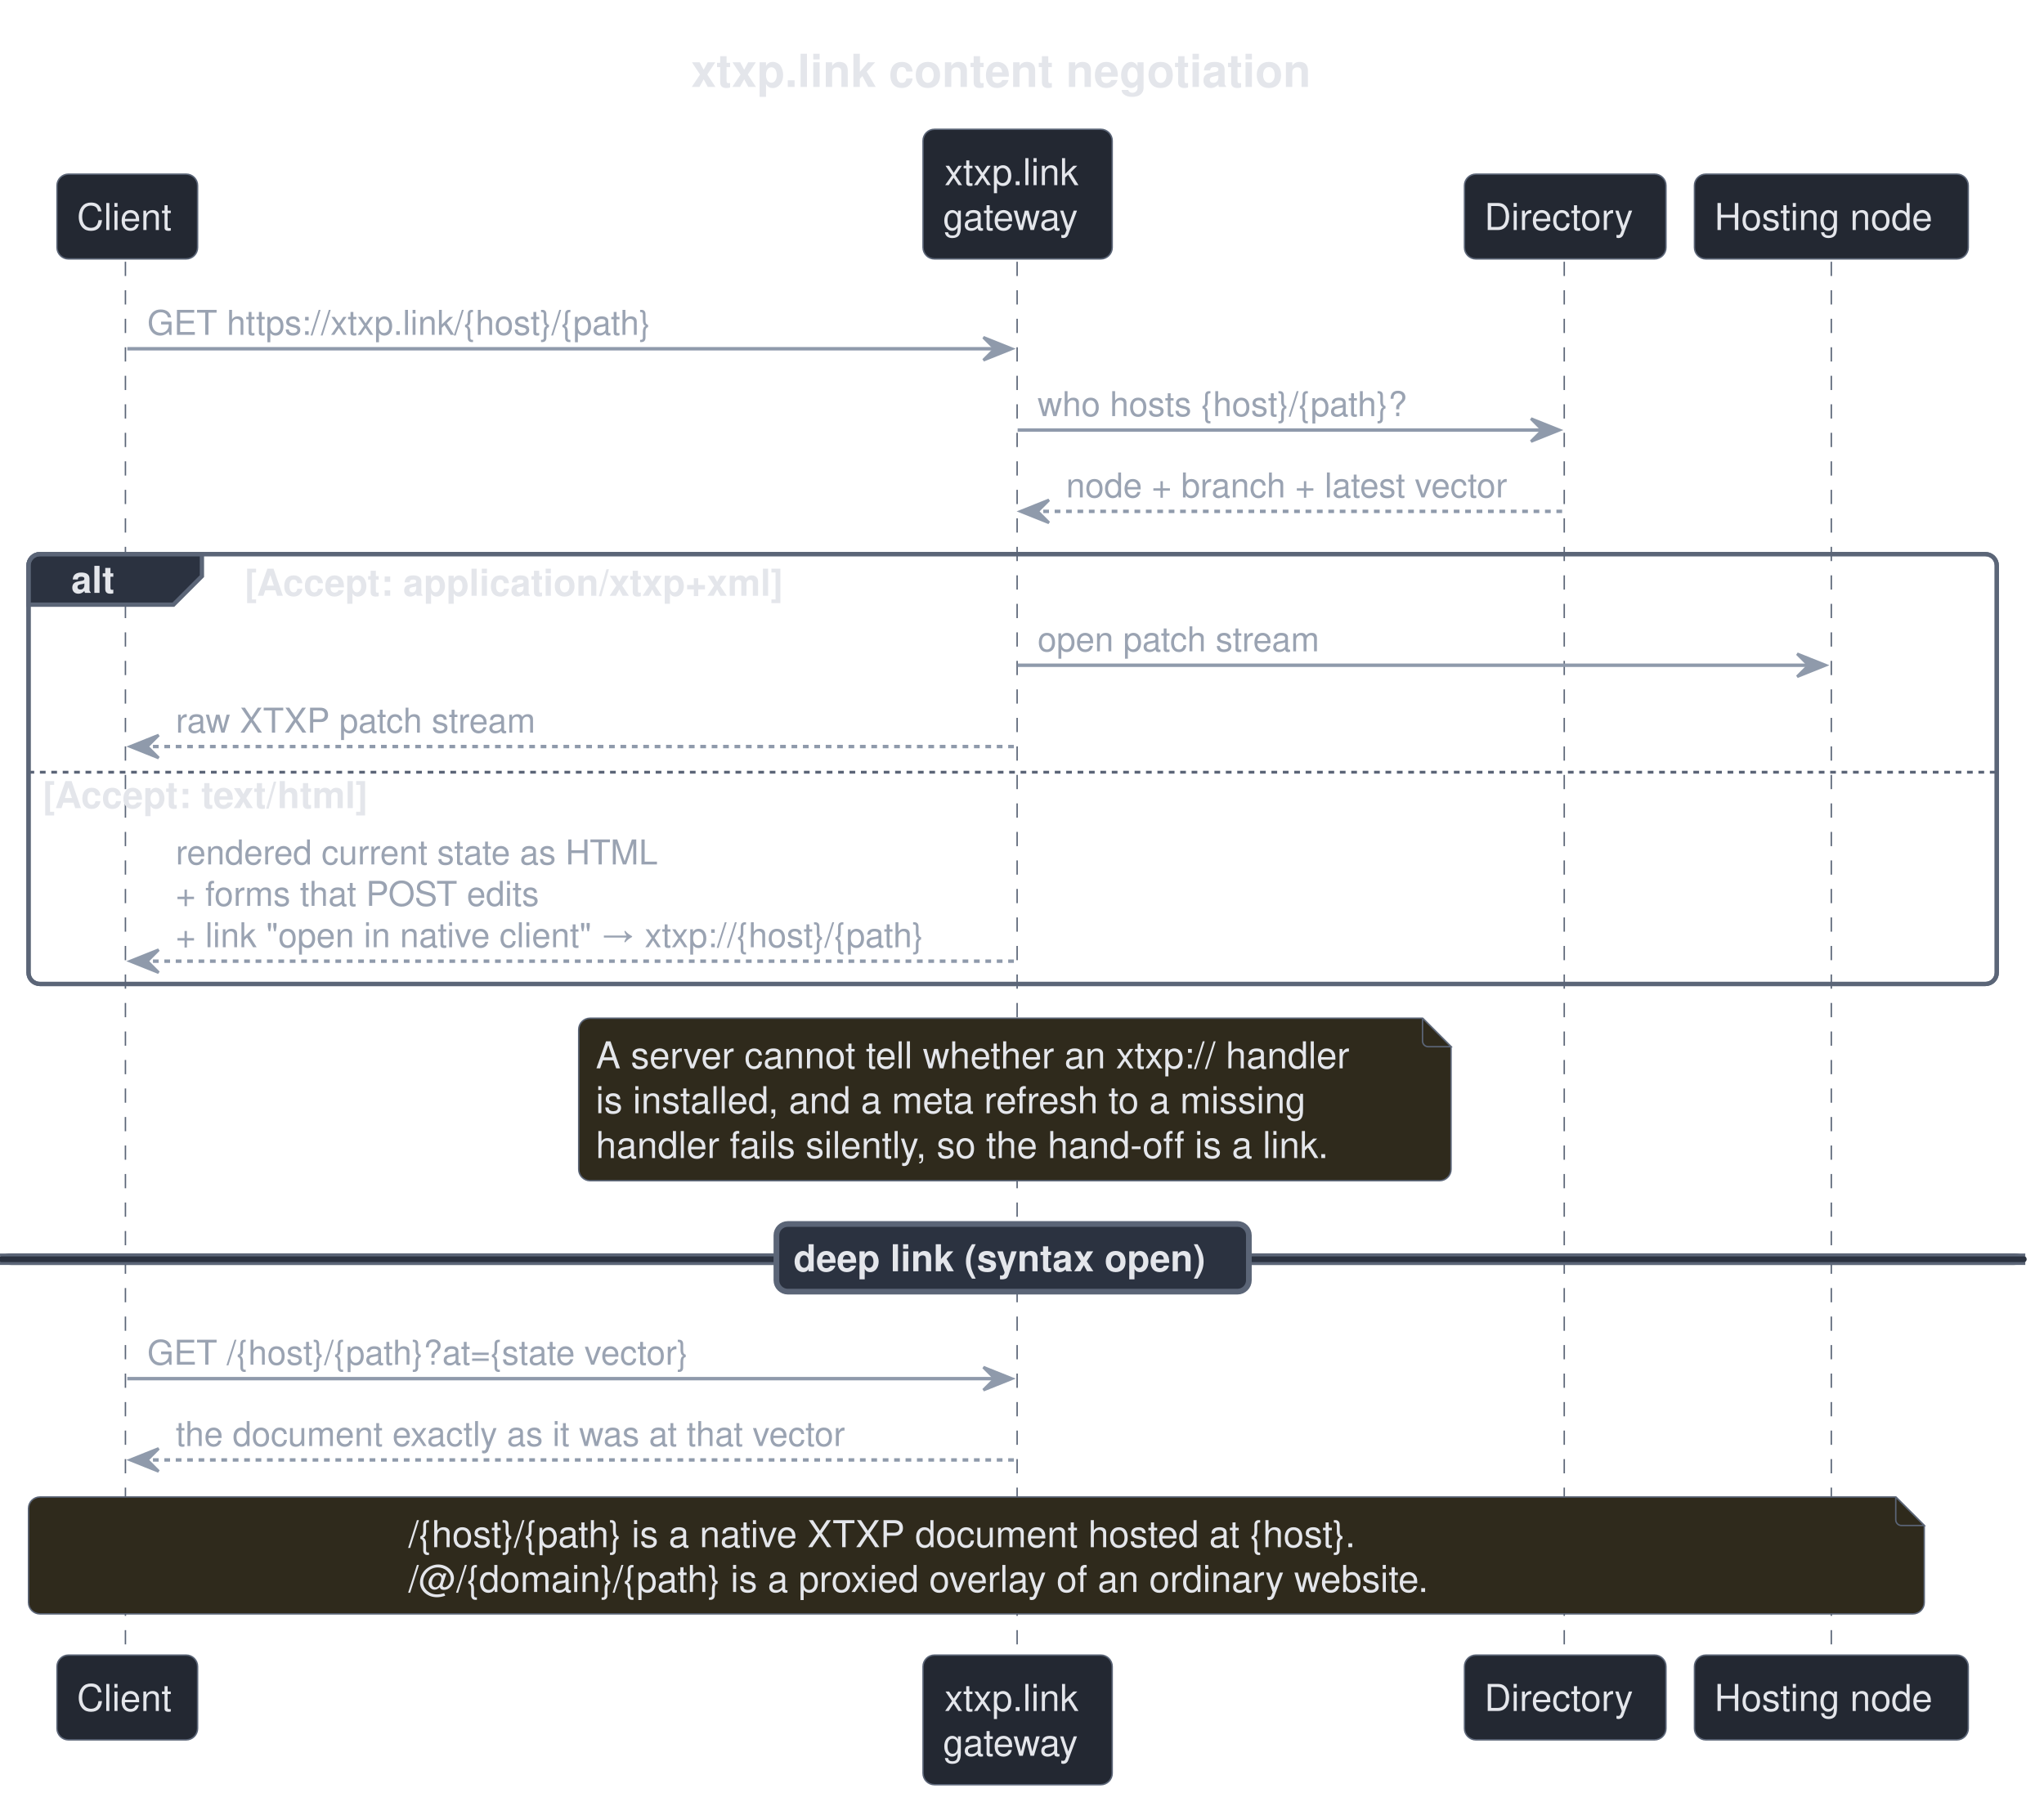
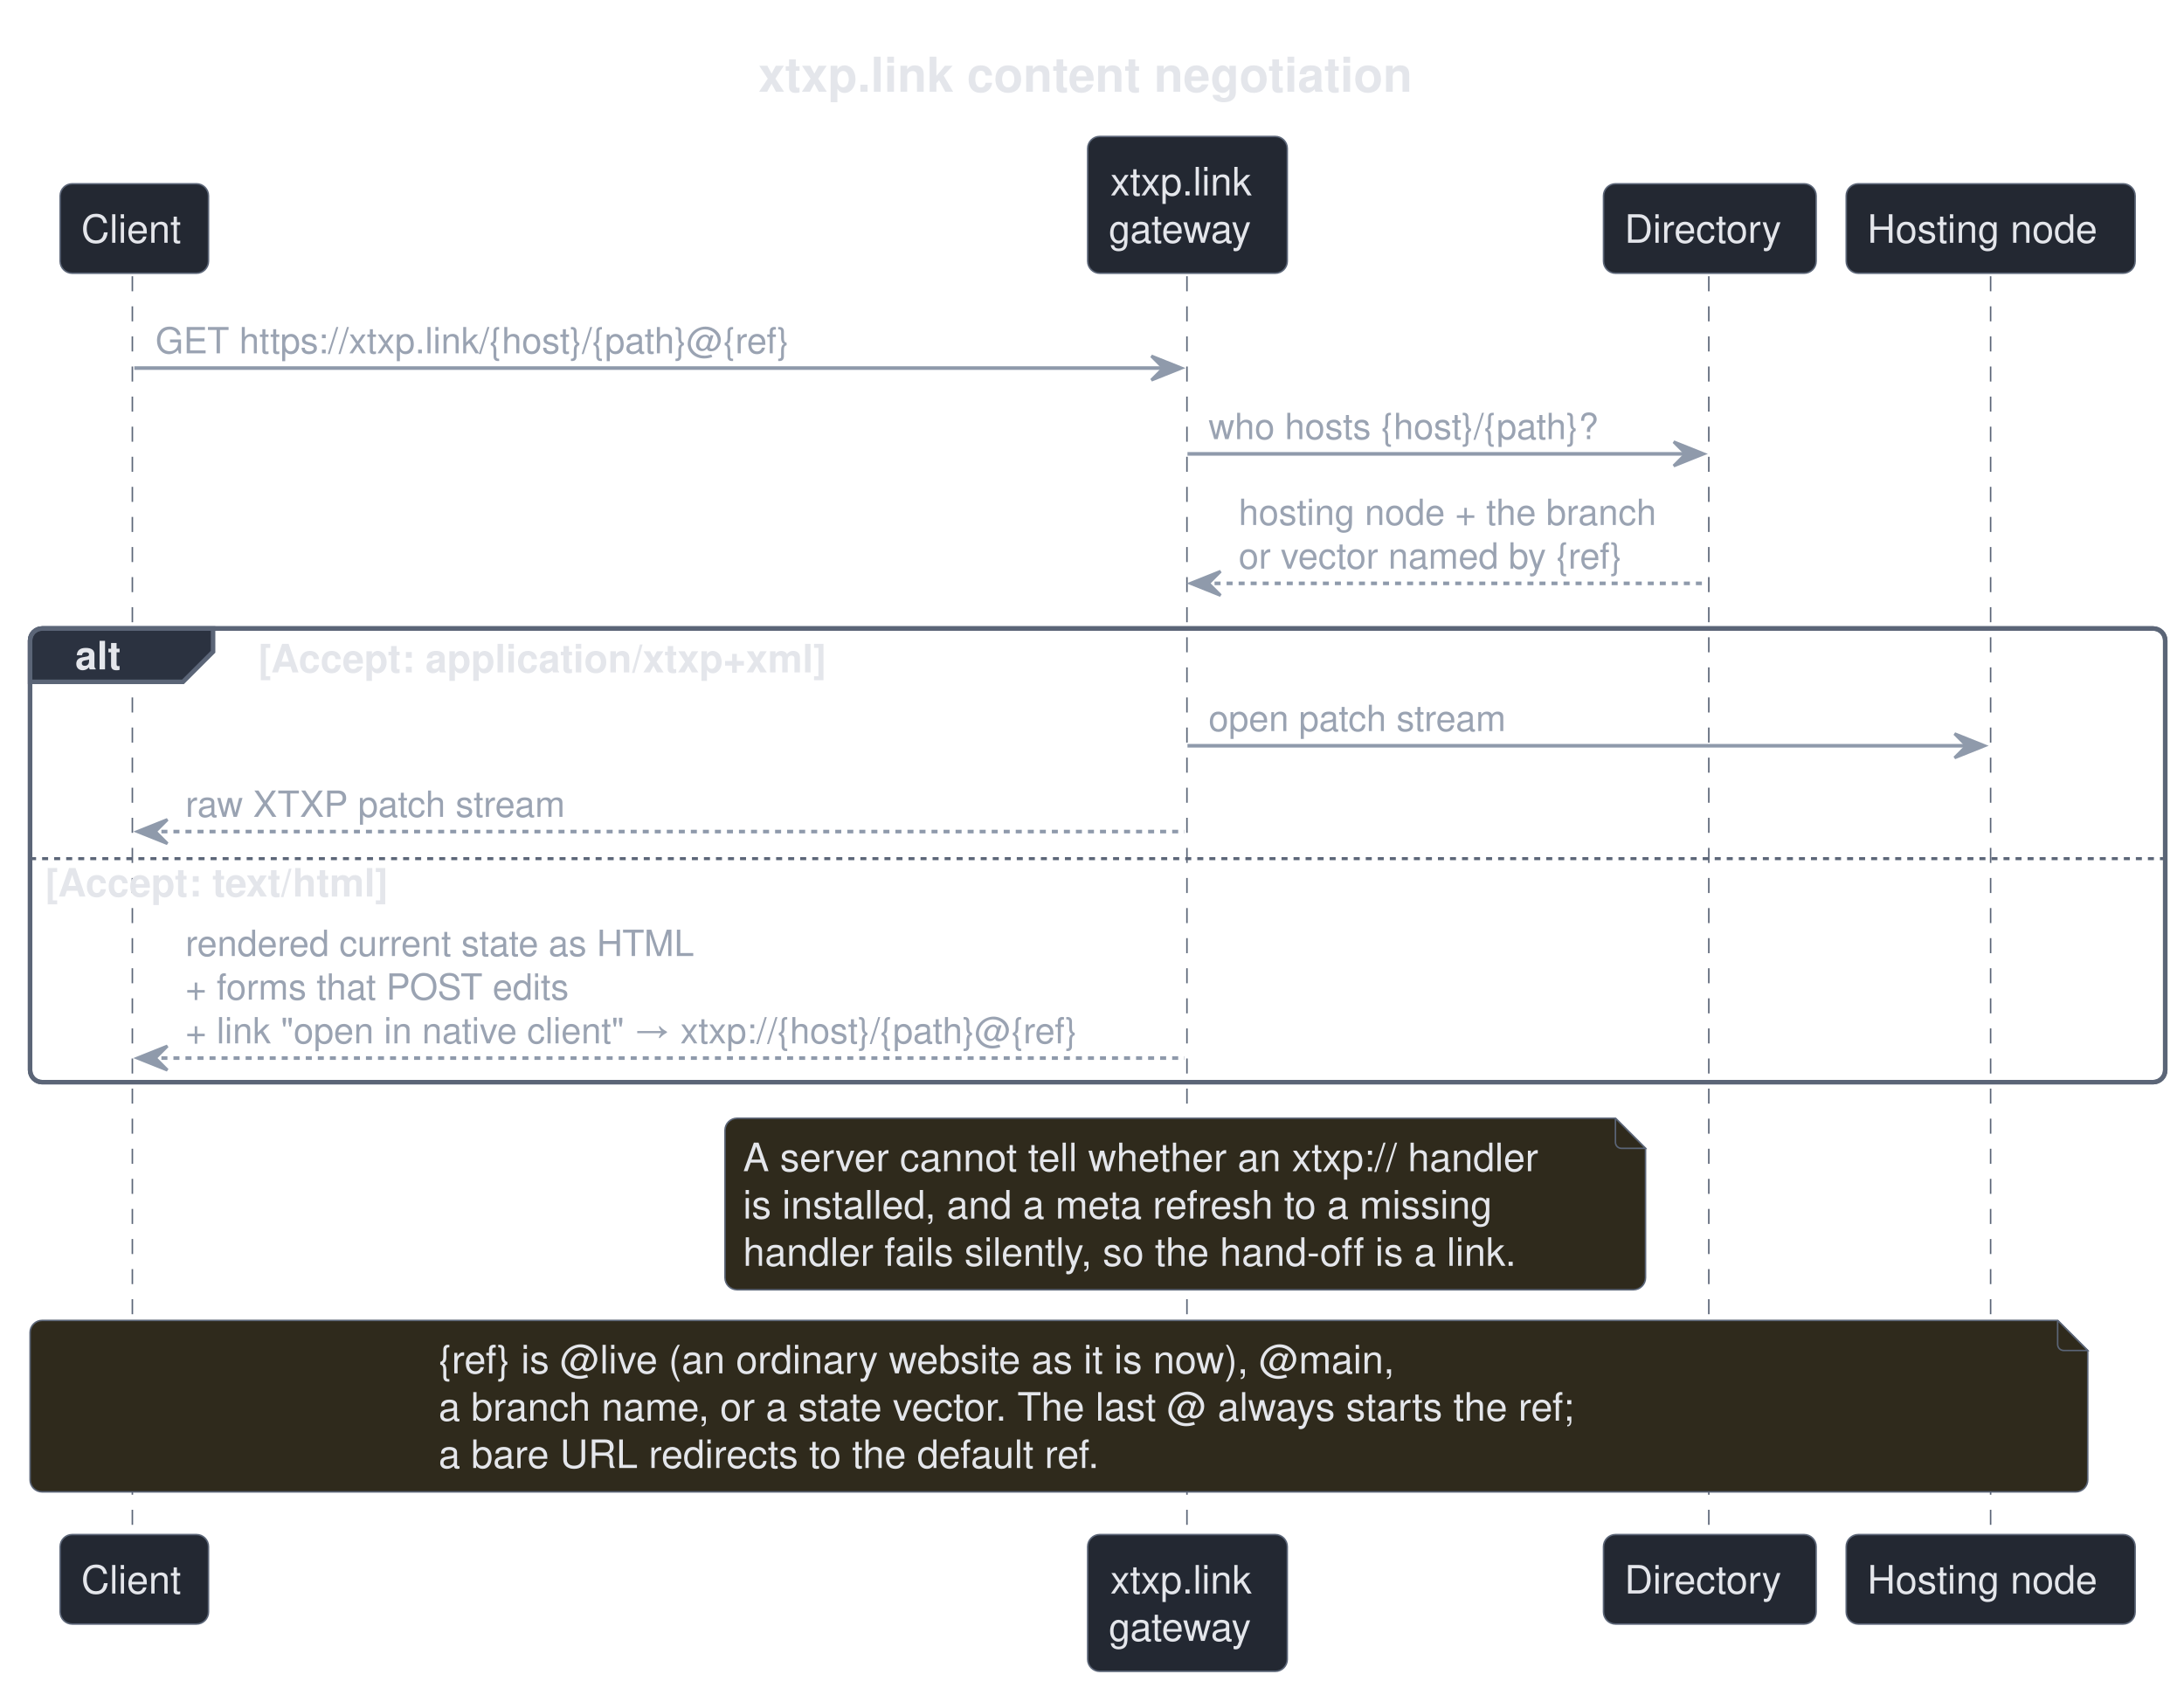
- <svg xmlns="http://www.w3.org/2000/svg" contentStyleType="text/css" data-diagram-type="SEQUENCE" height="632px" preserveAspectRatio="none" style="width:717px;height:632px;" version="1.1" viewBox="0 0 717 632" width="717px" zoomAndPan="magnify">
+ <svg xmlns="http://www.w3.org/2000/svg" contentStyleType="text/css" data-diagram-type="SEQUENCE" height="561px" preserveAspectRatio="none" style="width:726px;height:561px;" version="1.1" viewBox="0 0 726 561" width="726px" zoomAndPan="magnify">
  <defs />
  <g>
-     <text fill="#E4E6EB" font-family="Helvetica" font-size="16" font-weight="bold" lengthAdjust="spacing" textLength="224.609" x="242.412" y="30.5">xtxp.link content negotiation</text>
-     <rect fill="none" height="150.786" rx="4" ry="4" style="stroke:#5B6577;stroke-width:1.5;" width="690.434" x="10" y="194.377" />
+     <text fill="#E4E6EB" font-family="Helvetica" font-size="16" font-weight="bold" lengthAdjust="spacing" textLength="224.609" x="252.074" y="30.5">xtxp.link content negotiation</text>
+     <rect fill="none" height="150.786" rx="4" ry="4" style="stroke:#5B6577;stroke-width:1.5;" width="709.758" x="10" y="208.897" />
    <g>
-       <rect fill="#000000" fill-opacity="0" height="489.761" width="8" x="40.653" y="91.818" />
-       <line style="stroke:#5B6577;stroke-width:0.5;stroke-dasharray:5,5;" x1="44" x2="44" y1="91.818" y2="581.579" />
+       <rect fill="#000000" fill-opacity="0" height="419.241" width="8" x="40.653" y="91.818" />
+       <line style="stroke:#5B6577;stroke-width:0.5;stroke-dasharray:5,5;" x1="44" x2="44" y1="91.818" y2="511.06" />
    </g>
    <g>
-       <rect fill="#000000" fill-opacity="0" height="489.761" width="8" x="352.963" y="91.818" />
-       <line style="stroke:#5B6577;stroke-width:0.5;stroke-dasharray:5,5;" x1="356.789" x2="356.789" y1="91.818" y2="581.579" />
+       <rect fill="#000000" fill-opacity="0" height="419.241" width="8" x="390.739" y="91.818" />
+       <line style="stroke:#5B6577;stroke-width:0.5;stroke-dasharray:5,5;" x1="394.564" x2="394.564" y1="91.818" y2="511.06" />
    </g>
    <g>
-       <rect fill="#000000" fill-opacity="0" height="489.761" width="8" x="545.051" y="91.818" />
-       <line style="stroke:#5B6577;stroke-width:0.5;stroke-dasharray:5,5;" x1="548.712" x2="548.712" y1="91.818" y2="581.579" />
+       <rect fill="#000000" fill-opacity="0" height="419.241" width="8" x="564.375" y="91.818" />
+       <line style="stroke:#5B6577;stroke-width:0.5;stroke-dasharray:5,5;" x1="568.036" x2="568.036" y1="91.818" y2="511.06" />
    </g>
    <g>
-       <rect fill="#000000" fill-opacity="0" height="489.761" width="8" x="638.412" y="91.818" />
-       <line style="stroke:#5B6577;stroke-width:0.5;stroke-dasharray:5,5;" x1="642.39" x2="642.39" y1="91.818" y2="581.579" />
+       <rect fill="#000000" fill-opacity="0" height="419.241" width="8" x="657.736" y="91.818" />
+       <line style="stroke:#5B6577;stroke-width:0.5;stroke-dasharray:5,5;" x1="661.715" x2="661.715" y1="91.818" y2="511.06" />
    </g>
    <g class="participant participant-head" data-participant="c">
      <rect fill="#232832" height="29.73" rx="4" ry="4" style="stroke:#5B6577;stroke-width:0.5;" width="49.306" x="20" y="61.089" />
      <text fill="#E4E6EB" font-family="Helvetica" font-size="13" lengthAdjust="spacing" textLength="35.306" x="27" y="80.683">Client</text>
    </g>
    <g class="participant participant-tail" data-participant="c">
-       <rect fill="#232832" height="29.73" rx="4" ry="4" style="stroke:#5B6577;stroke-width:0.5;" width="49.306" x="20" y="580.579" />
-       <text fill="#E4E6EB" font-family="Helvetica" font-size="13" lengthAdjust="spacing" textLength="35.306" x="27" y="600.173">Client</text>
+       <rect fill="#232832" height="29.73" rx="4" ry="4" style="stroke:#5B6577;stroke-width:0.5;" width="49.306" x="20" y="510.06" />
+       <text fill="#E4E6EB" font-family="Helvetica" font-size="13" lengthAdjust="spacing" textLength="35.306" x="27" y="529.653">Client</text>
    </g>
    <g class="participant participant-head" data-participant="gw">
-       <rect fill="#232832" height="45.459" rx="4" ry="4" style="stroke:#5B6577;stroke-width:0.5;" width="66.349" x="323.789" y="45.359" />
-       <text fill="#E4E6EB" font-family="Helvetica" font-size="13" lengthAdjust="spacing" textLength="51.264" x="331.332" y="64.953">xtxp.link</text>
-       <text fill="#E4E6EB" font-family="Helvetica" font-size="13" lengthAdjust="spacing" textLength="52.349" x="330.789" y="80.683">gateway</text>
+       <rect fill="#232832" height="45.459" rx="4" ry="4" style="stroke:#5B6577;stroke-width:0.5;" width="66.349" x="361.564" y="45.359" />
+       <text fill="#E4E6EB" font-family="Helvetica" font-size="13" lengthAdjust="spacing" textLength="51.264" x="369.107" y="64.953">xtxp.link</text>
+       <text fill="#E4E6EB" font-family="Helvetica" font-size="13" lengthAdjust="spacing" textLength="52.349" x="368.564" y="80.683">gateway</text>
    </g>
    <g class="participant participant-tail" data-participant="gw">
-       <rect fill="#232832" height="45.459" rx="4" ry="4" style="stroke:#5B6577;stroke-width:0.5;" width="66.349" x="323.789" y="580.579" />
-       <text fill="#E4E6EB" font-family="Helvetica" font-size="13" lengthAdjust="spacing" textLength="51.264" x="331.332" y="600.173">xtxp.link</text>
-       <text fill="#E4E6EB" font-family="Helvetica" font-size="13" lengthAdjust="spacing" textLength="52.349" x="330.789" y="615.902">gateway</text>
+       <rect fill="#232832" height="45.459" rx="4" ry="4" style="stroke:#5B6577;stroke-width:0.5;" width="66.349" x="361.564" y="510.06" />
+       <text fill="#E4E6EB" font-family="Helvetica" font-size="13" lengthAdjust="spacing" textLength="51.264" x="369.107" y="529.653">xtxp.link</text>
+       <text fill="#E4E6EB" font-family="Helvetica" font-size="13" lengthAdjust="spacing" textLength="52.349" x="368.564" y="545.383">gateway</text>
    </g>
    <g class="participant participant-head" data-participant="dir">
-       <rect fill="#232832" height="29.73" rx="4" ry="4" style="stroke:#5B6577;stroke-width:0.5;" width="70.678" x="513.712" y="61.089" />
-       <text fill="#E4E6EB" font-family="Helvetica" font-size="13" lengthAdjust="spacing" textLength="56.678" x="520.712" y="80.683">Directory</text>
+       <rect fill="#232832" height="29.73" rx="4" ry="4" style="stroke:#5B6577;stroke-width:0.5;" width="70.678" x="533.036" y="61.089" />
+       <text fill="#E4E6EB" font-family="Helvetica" font-size="13" lengthAdjust="spacing" textLength="56.678" x="540.036" y="80.683">Directory</text>
    </g>
    <g class="participant participant-tail" data-participant="dir">
-       <rect fill="#232832" height="29.73" rx="4" ry="4" style="stroke:#5B6577;stroke-width:0.5;" width="70.678" x="513.712" y="580.579" />
-       <text fill="#E4E6EB" font-family="Helvetica" font-size="13" lengthAdjust="spacing" textLength="56.678" x="520.712" y="600.173">Directory</text>
+       <rect fill="#232832" height="29.73" rx="4" ry="4" style="stroke:#5B6577;stroke-width:0.5;" width="70.678" x="533.036" y="510.06" />
+       <text fill="#E4E6EB" font-family="Helvetica" font-size="13" lengthAdjust="spacing" textLength="56.678" x="540.036" y="529.653">Directory</text>
    </g>
    <g class="participant participant-head" data-participant="node">
-       <rect fill="#232832" height="29.73" rx="4" ry="4" style="stroke:#5B6577;stroke-width:0.5;" width="96.043" x="594.39" y="61.089" />
-       <text fill="#E4E6EB" font-family="Helvetica" font-size="13" lengthAdjust="spacing" textLength="82.043" x="601.39" y="80.683">Hosting node</text>
+       <rect fill="#232832" height="29.73" rx="4" ry="4" style="stroke:#5B6577;stroke-width:0.5;" width="96.043" x="613.715" y="61.089" />
+       <text fill="#E4E6EB" font-family="Helvetica" font-size="13" lengthAdjust="spacing" textLength="82.043" x="620.715" y="80.683">Hosting node</text>
    </g>
    <g class="participant participant-tail" data-participant="node">
-       <rect fill="#232832" height="29.73" rx="4" ry="4" style="stroke:#5B6577;stroke-width:0.5;" width="96.043" x="594.39" y="580.579" />
-       <text fill="#E4E6EB" font-family="Helvetica" font-size="13" lengthAdjust="spacing" textLength="82.043" x="601.39" y="600.173">Hosting node</text>
+       <rect fill="#232832" height="29.73" rx="4" ry="4" style="stroke:#5B6577;stroke-width:0.5;" width="96.043" x="613.715" y="510.06" />
+       <text fill="#E4E6EB" font-family="Helvetica" font-size="13" lengthAdjust="spacing" textLength="82.043" x="620.715" y="529.653">Hosting node</text>
    </g>
    <g class="message" data-participant-1="c" data-participant-2="gw">
-       <polygon fill="#8F9AAB" points="344.963,118.338,354.963,122.338,344.963,126.338,348.963,122.338" style="stroke:#8F9AAB;stroke-width:1;" />
-       <line style="stroke:#8F9AAB;stroke-width:1.2;" x1="44.653" x2="350.963" y1="122.338" y2="122.338" />
-       <text fill="#9AA3B2" font-family="Helvetica" font-size="12" lengthAdjust="spacing" textLength="194.109" x="51.653" y="117.443">GET https://xtxp.link/{host}/{path}</text>
+       <polygon fill="#8F9AAB" points="382.739,118.338,392.739,122.338,382.739,126.338,386.739,122.338" style="stroke:#8F9AAB;stroke-width:1;" />
+       <line style="stroke:#8F9AAB;stroke-width:1.2;" x1="44.653" x2="388.739" y1="122.338" y2="122.338" />
+       <text fill="#9AA3B2" font-family="Helvetica" font-size="12" lengthAdjust="spacing" textLength="231.885" x="51.653" y="117.443">GET https://xtxp.link/{host}/{path}@{ref}</text>
    </g>
    <g class="message" data-participant-1="gw" data-participant-2="dir">
-       <polygon fill="#8F9AAB" points="537.051,146.857,547.051,150.857,537.051,154.857,541.051,150.857" style="stroke:#8F9AAB;stroke-width:1;" />
-       <line style="stroke:#8F9AAB;stroke-width:1.2;" x1="356.963" x2="543.051" y1="150.857" y2="150.857" />
-       <text fill="#9AA3B2" font-family="Helvetica" font-size="12" lengthAdjust="spacing" textLength="142.324" x="363.963" y="145.963">who hosts {host}/{path}?</text>
+       <polygon fill="#8F9AAB" points="556.375,146.857,566.375,150.857,556.375,154.857,560.375,150.857" style="stroke:#8F9AAB;stroke-width:1;" />
+       <line style="stroke:#8F9AAB;stroke-width:1.2;" x1="394.739" x2="562.375" y1="150.857" y2="150.857" />
+       <text fill="#9AA3B2" font-family="Helvetica" font-size="12" lengthAdjust="spacing" textLength="142.324" x="401.739" y="145.963">who hosts {host}/{path}?</text>
    </g>
    <g class="message" data-participant-1="dir" data-participant-2="gw">
-       <polygon fill="#8F9AAB" points="367.963,175.377,357.963,179.377,367.963,183.377,363.963,179.377" style="stroke:#8F9AAB;stroke-width:1;" />
-       <line style="stroke:#8F9AAB;stroke-width:1.2;stroke-dasharray:2,2;" x1="361.963" x2="548.051" y1="179.377" y2="179.377" />
-       <text fill="#9AA3B2" font-family="Helvetica" font-size="12" lengthAdjust="spacing" textLength="168.088" x="373.963" y="174.482">node + branch + latest vector</text>
+       <polygon fill="#8F9AAB" points="405.739,189.897,395.739,193.897,405.739,197.897,401.739,193.897" style="stroke:#8F9AAB;stroke-width:1;" />
+       <line style="stroke:#8F9AAB;stroke-width:1.2;stroke-dasharray:2,2;" x1="399.739" x2="567.375" y1="193.897" y2="193.897" />
+       <text fill="#9AA3B2" font-family="Helvetica" font-size="12" lengthAdjust="spacing" textLength="149.637" x="411.739" y="174.482">hosting node + the branch</text>
+       <text fill="#9AA3B2" font-family="Helvetica" font-size="12" lengthAdjust="spacing" textLength="140.408" x="411.739" y="189.002">or vector named by {ref}</text>
    </g>
-     <path d="M14,194.377 L70.831,194.377 L70.831,202.106 L60.831,212.106 L10,212.106 L10,198.377 A4,4 0 0 1 14,194.377" fill="#2B3240" style="stroke:#5B6577;stroke-width:1.5;" />
-     <rect fill="none" height="150.786" rx="4" ry="4" style="stroke:#5B6577;stroke-width:1.5;" width="690.434" x="10" y="194.377" />
-     <text fill="#E4E6EB" font-family="Helvetica" font-size="13" font-weight="bold" lengthAdjust="spacing" textLength="15.831" x="25" y="207.971">alt</text>
-     <text fill="#E4E6EB" font-family="Helvetica" font-size="13" font-weight="bold" lengthAdjust="spacing" textLength="198.288" x="85.831" y="208.971">[Accept: application/xtxp+xml]</text>
+     <path d="M14,208.897 L70.831,208.897 L70.831,216.626 L60.831,226.626 L10,226.626 L10,212.897 A4,4 0 0 1 14,208.897" fill="#2B3240" style="stroke:#5B6577;stroke-width:1.5;" />
+     <rect fill="none" height="150.786" rx="4" ry="4" style="stroke:#5B6577;stroke-width:1.5;" width="709.758" x="10" y="208.897" />
+     <text fill="#E4E6EB" font-family="Helvetica" font-size="13" font-weight="bold" lengthAdjust="spacing" textLength="15.831" x="25" y="222.49">alt</text>
+     <text fill="#E4E6EB" font-family="Helvetica" font-size="13" font-weight="bold" lengthAdjust="spacing" textLength="198.288" x="85.831" y="223.49">[Accept: application/xtxp+xml]</text>
    <g class="message" data-participant-1="gw" data-participant-2="node">
-       <polygon fill="#8F9AAB" points="630.412,229.356,640.412,233.356,630.412,237.356,634.412,233.356" style="stroke:#8F9AAB;stroke-width:1;" />
-       <line style="stroke:#8F9AAB;stroke-width:1.2;" x1="356.963" x2="636.412" y1="233.356" y2="233.356" />
-       <text fill="#9AA3B2" font-family="Helvetica" font-size="12" lengthAdjust="spacing" textLength="106.365" x="363.963" y="228.461">open patch stream</text>
+       <polygon fill="#8F9AAB" points="649.736,243.875,659.736,247.875,649.736,251.875,653.736,247.875" style="stroke:#8F9AAB;stroke-width:1;" />
+       <line style="stroke:#8F9AAB;stroke-width:1.2;" x1="394.739" x2="655.736" y1="247.875" y2="247.875" />
+       <text fill="#9AA3B2" font-family="Helvetica" font-size="12" lengthAdjust="spacing" textLength="106.365" x="401.739" y="242.981">open patch stream</text>
    </g>
    <g class="message" data-participant-1="gw" data-participant-2="c">
-       <polygon fill="#8F9AAB" points="55.653,257.875,45.653,261.875,55.653,265.875,51.653,261.875" style="stroke:#8F9AAB;stroke-width:1;" />
-       <line style="stroke:#8F9AAB;stroke-width:1.2;stroke-dasharray:2,2;" x1="49.653" x2="355.963" y1="261.875" y2="261.875" />
-       <text fill="#9AA3B2" font-family="Helvetica" font-size="12" lengthAdjust="spacing" textLength="133.969" x="61.653" y="256.981">raw XTXP patch stream</text>
+       <polygon fill="#8F9AAB" points="55.653,272.394,45.653,276.394,55.653,280.394,51.653,276.394" style="stroke:#8F9AAB;stroke-width:1;" />
+       <line style="stroke:#8F9AAB;stroke-width:1.2;stroke-dasharray:2,2;" x1="49.653" x2="393.739" y1="276.394" y2="276.394" />
+       <text fill="#9AA3B2" font-family="Helvetica" font-size="12" lengthAdjust="spacing" textLength="133.969" x="61.653" y="271.5">raw XTXP patch stream</text>
    </g>
-     <line style="stroke:#5B6577;stroke-width:1;stroke-dasharray:2,2;" x1="10" x2="700.434" y1="270.875" y2="270.875" />
-     <text fill="#E4E6EB" font-family="Helvetica" font-size="13" font-weight="bold" lengthAdjust="spacing" textLength="121.018" x="15" y="283.469">[Accept: text/html]</text>
+     <line style="stroke:#5B6577;stroke-width:1;stroke-dasharray:2,2;" x1="10" x2="719.758" y1="285.394" y2="285.394" />
+     <text fill="#E4E6EB" font-family="Helvetica" font-size="13" font-weight="bold" lengthAdjust="spacing" textLength="121.018" x="15" y="297.988">[Accept: text/html]</text>
    <g class="message" data-participant-1="gw" data-participant-2="c">
-       <polygon fill="#8F9AAB" points="55.653,333.163,45.653,337.163,55.653,341.163,51.653,337.163" style="stroke:#8F9AAB;stroke-width:1;" />
-       <line style="stroke:#8F9AAB;stroke-width:1.2;stroke-dasharray:2,2;" x1="49.653" x2="355.963" y1="337.163" y2="337.163" />
-       <text fill="#9AA3B2" font-family="Helvetica" font-size="12" lengthAdjust="spacing" textLength="181.588" x="61.653" y="303.229">rendered current state as HTML</text>
-       <text fill="#9AA3B2" font-family="Helvetica" font-size="12" lengthAdjust="spacing" textLength="135.92" x="61.653" y="317.749">+ forms that POST edits</text>
-       <text fill="#9AA3B2" font-family="Helvetica" font-size="12" lengthAdjust="spacing" textLength="288.31" x="61.653" y="332.269">+ link "open in native client" → xtxp://{host}/{path}</text>
+       <polygon fill="#8F9AAB" points="55.653,347.683,45.653,351.683,55.653,355.683,51.653,351.683" style="stroke:#8F9AAB;stroke-width:1;" />
+       <line style="stroke:#8F9AAB;stroke-width:1.2;stroke-dasharray:2,2;" x1="49.653" x2="393.739" y1="351.683" y2="351.683" />
+       <text fill="#9AA3B2" font-family="Helvetica" font-size="12" lengthAdjust="spacing" textLength="181.588" x="61.653" y="317.749">rendered current state as HTML</text>
+       <text fill="#9AA3B2" font-family="Helvetica" font-size="12" lengthAdjust="spacing" textLength="135.92" x="61.653" y="332.269">+ forms that POST edits</text>
+       <text fill="#9AA3B2" font-family="Helvetica" font-size="12" lengthAdjust="spacing" textLength="326.086" x="61.653" y="346.788">+ link "open in native client" → xtxp://{host}/{path}@{ref}</text>
    </g>
-     <path d="M203,361.163 L203,410.163 A4,4 0 0 0 207,414.163 L505,414.163 A4,4 0 0 0 509,410.163 L509,367.163 L499,357.163 L207,357.163 A4,4 0 0 0 203,361.163" fill="#2F2A1C" style="stroke:#5B6577;stroke-width:0.5;" />
-     <path d="M499,357.163 L499,365.163 A2,2 0 0 0 501,367.163 L509,367.163 L499,357.163" fill="#2F2A1C" style="stroke:#5B6577;stroke-width:0.5;" />
-     <text fill="#E4E6EB" font-family="Helvetica" font-size="13" lengthAdjust="spacing" textLength="285.01" x="209" y="374.757">A server cannot tell whether an xtxp:// handler</text>
-     <text fill="#E4E6EB" font-family="Helvetica" font-size="13" lengthAdjust="spacing" textLength="265.56" x="209" y="390.486">is installed, and a meta refresh to a missing</text>
-     <text fill="#E4E6EB" font-family="Helvetica" font-size="13" lengthAdjust="spacing" textLength="278.008" x="209" y="406.216">handler fails silently, so the hand-off is a link.</text>
-     <rect fill="#2B3240" height="3" rx="4" ry="4" style="stroke:#2B3240;stroke-width:1;" width="710.434" x="0" y="440.216" />
-     <line style="stroke:#5B6577;stroke-width:1;" x1="0" x2="710.434" y1="440.216" y2="440.216" />
-     <line style="stroke:#5B6577;stroke-width:1;" x1="0" x2="710.434" y1="443.216" y2="443.216" />
-     <rect fill="#2B3240" height="23.73" rx="4" ry="4" style="stroke:#5B6577;stroke-width:2;" width="165.728" x="272.353" y="429.352" />
-     <text fill="#E4E6EB" font-family="Helvetica" font-size="13" font-weight="bold" lengthAdjust="spacing" textLength="148.649" x="278.353" y="445.945">deep link (syntax open)</text>
-     <g class="message" data-participant-1="c" data-participant-2="gw">
-       <polygon fill="#8F9AAB" points="344.963,479.601,354.963,483.601,344.963,487.601,348.963,483.601" style="stroke:#8F9AAB;stroke-width:1;" />
-       <line style="stroke:#8F9AAB;stroke-width:1.2;" x1="44.653" x2="350.963" y1="483.601" y2="483.601" />
-       <text fill="#9AA3B2" font-family="Helvetica" font-size="12" lengthAdjust="spacing" textLength="208.553" x="51.653" y="478.706">GET /{host}/{path}?at={state vector}</text>
-     </g>
-     <g class="message" data-participant-1="gw" data-participant-2="c">
-       <polygon fill="#8F9AAB" points="55.653,508.12,45.653,512.12,55.653,516.12,51.653,512.12" style="stroke:#8F9AAB;stroke-width:1;" />
-       <line style="stroke:#8F9AAB;stroke-width:1.2;stroke-dasharray:2,2;" x1="49.653" x2="355.963" y1="512.12" y2="512.12" />
-       <text fill="#9AA3B2" font-family="Helvetica" font-size="12" lengthAdjust="spacing" textLength="254.133" x="61.653" y="507.226">the document exactly as it was at that vector</text>
-     </g>
-     <path d="M10,529.12 L10,562.12 A4,4 0 0 0 14,566.12 L671,566.12 A4,4 0 0 0 675,562.12 L675,535.12 L665,525.12 L14,525.12 A4,4 0 0 0 10,529.12" fill="#2F2A1C" style="stroke:#5B6577;stroke-width:0.5;" />
-     <path d="M665,525.12 L665,533.12 A2,2 0 0 0 667,535.12 L675,535.12 L665,525.12" fill="#2F2A1C" style="stroke:#5B6577;stroke-width:0.5;" />
-     <text fill="#E4E6EB" font-family="Helvetica" font-size="13" lengthAdjust="spacing" textLength="360.471" x="143.268" y="542.714">/{host}/{path} is a native XTXP document hosted at {host}.</text>
-     <text fill="#E4E6EB" font-family="Helvetica" font-size="13" lengthAdjust="spacing" textLength="389.898" x="143.268" y="558.443">/@/{domain}/{path} is a proxied overlay of an ordinary website.</text>
+     <path d="M241,375.683 L241,424.683 A4,4 0 0 0 245,428.683 L543,428.683 A4,4 0 0 0 547,424.683 L547,381.683 L537,371.683 L245,371.683 A4,4 0 0 0 241,375.683" fill="#2F2A1C" style="stroke:#5B6577;stroke-width:0.5;" />
+     <path d="M537,371.683 L537,379.683 A2,2 0 0 0 539,381.683 L547,381.683 L537,371.683" fill="#2F2A1C" style="stroke:#5B6577;stroke-width:0.5;" />
+     <text fill="#E4E6EB" font-family="Helvetica" font-size="13" lengthAdjust="spacing" textLength="285.01" x="247" y="389.276">A server cannot tell whether an xtxp:// handler</text>
+     <text fill="#E4E6EB" font-family="Helvetica" font-size="13" lengthAdjust="spacing" textLength="265.56" x="247" y="405.006">is installed, and a meta refresh to a missing</text>
+     <text fill="#E4E6EB" font-family="Helvetica" font-size="13" lengthAdjust="spacing" textLength="278.008" x="247" y="420.735">handler fails silently, so the hand-off is a link.</text>
+     <path d="M10,442.871 L10,491.871 A4,4 0 0 0 14,495.871 L690,495.871 A4,4 0 0 0 694,491.871 L694,448.871 L684,438.871 L14,438.871 A4,4 0 0 0 10,442.871" fill="#2F2A1C" style="stroke:#5B6577;stroke-width:0.5;" />
+     <path d="M684,438.871 L684,446.871 A2,2 0 0 0 686,448.871 L694,448.871 L684,438.871" fill="#2F2A1C" style="stroke:#5B6577;stroke-width:0.5;" />
+     <text fill="#E4E6EB" font-family="Helvetica" font-size="13" lengthAdjust="spacing" textLength="339.39" x="145.786" y="456.465">{ref} is @live (an ordinary website as it is now), @main,</text>
+     <text fill="#E4E6EB" font-family="Helvetica" font-size="13" lengthAdjust="spacing" textLength="404.187" x="145.786" y="472.194">a branch name, or a state vector. The last @ always starts the ref;</text>
+     <text fill="#E4E6EB" font-family="Helvetica" font-size="13" lengthAdjust="spacing" textLength="235.949" x="145.786" y="487.924">a bare URL redirects to the default ref.</text>
  </g>
</svg>
